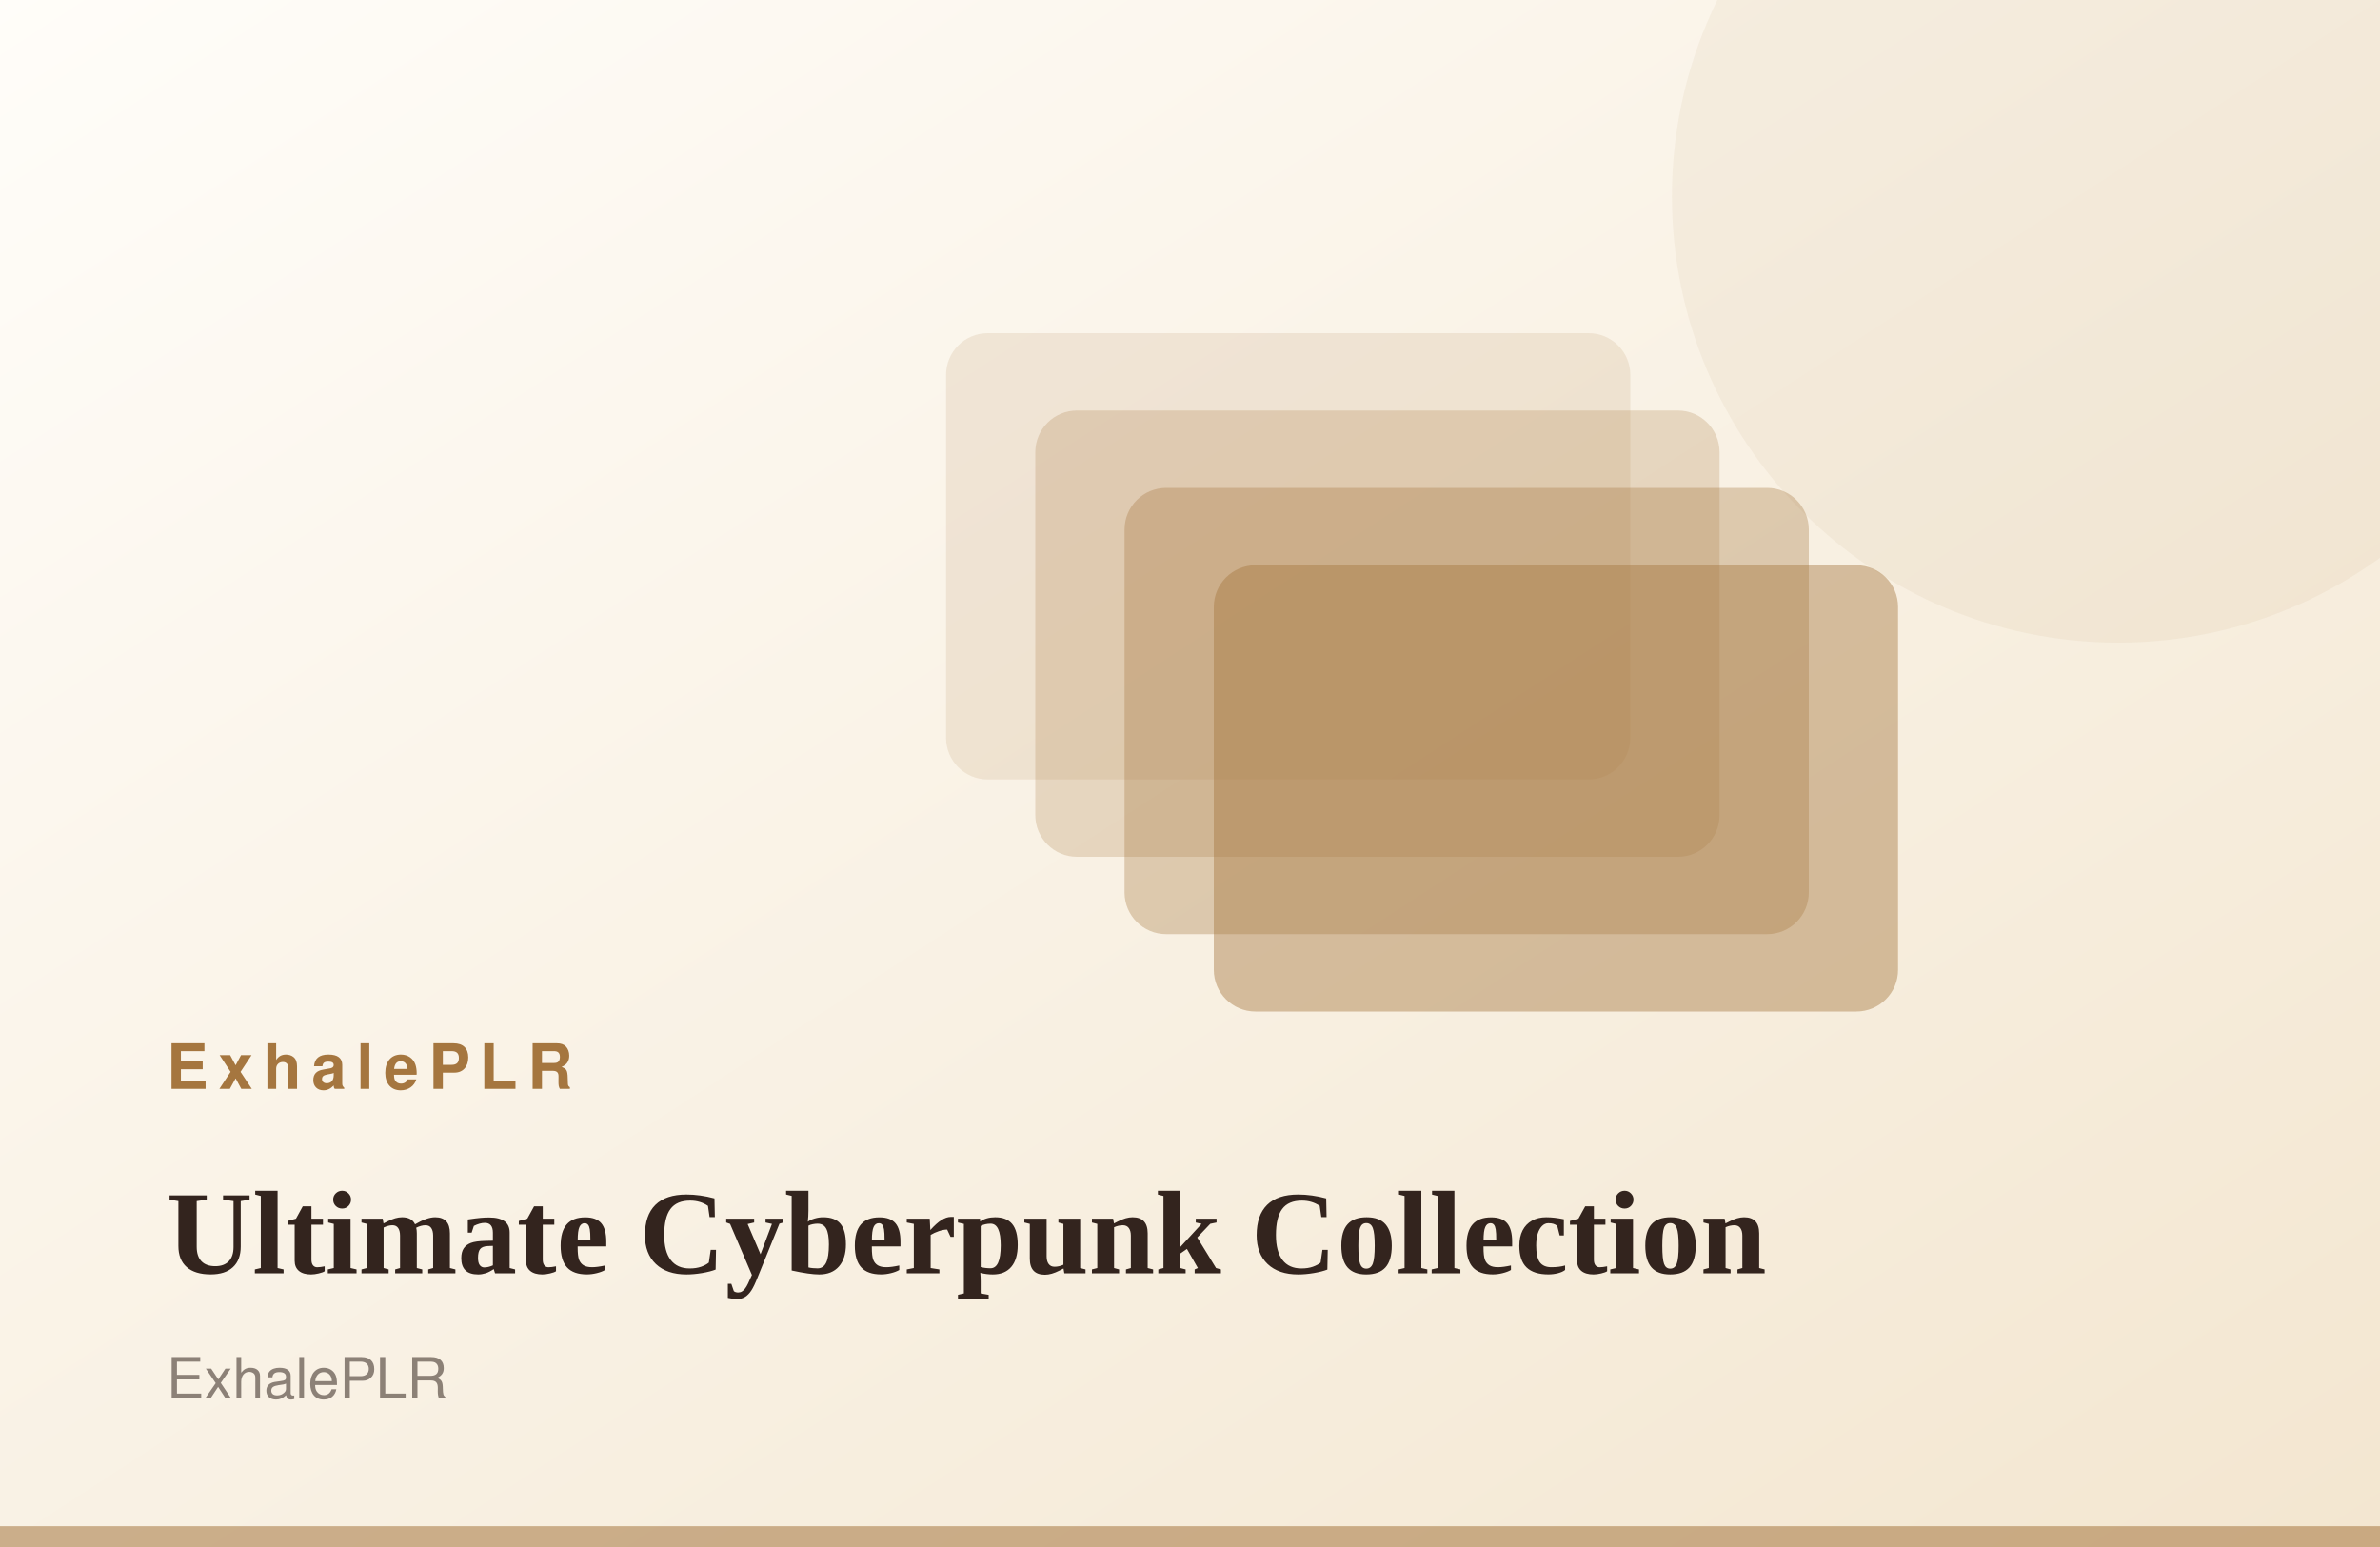
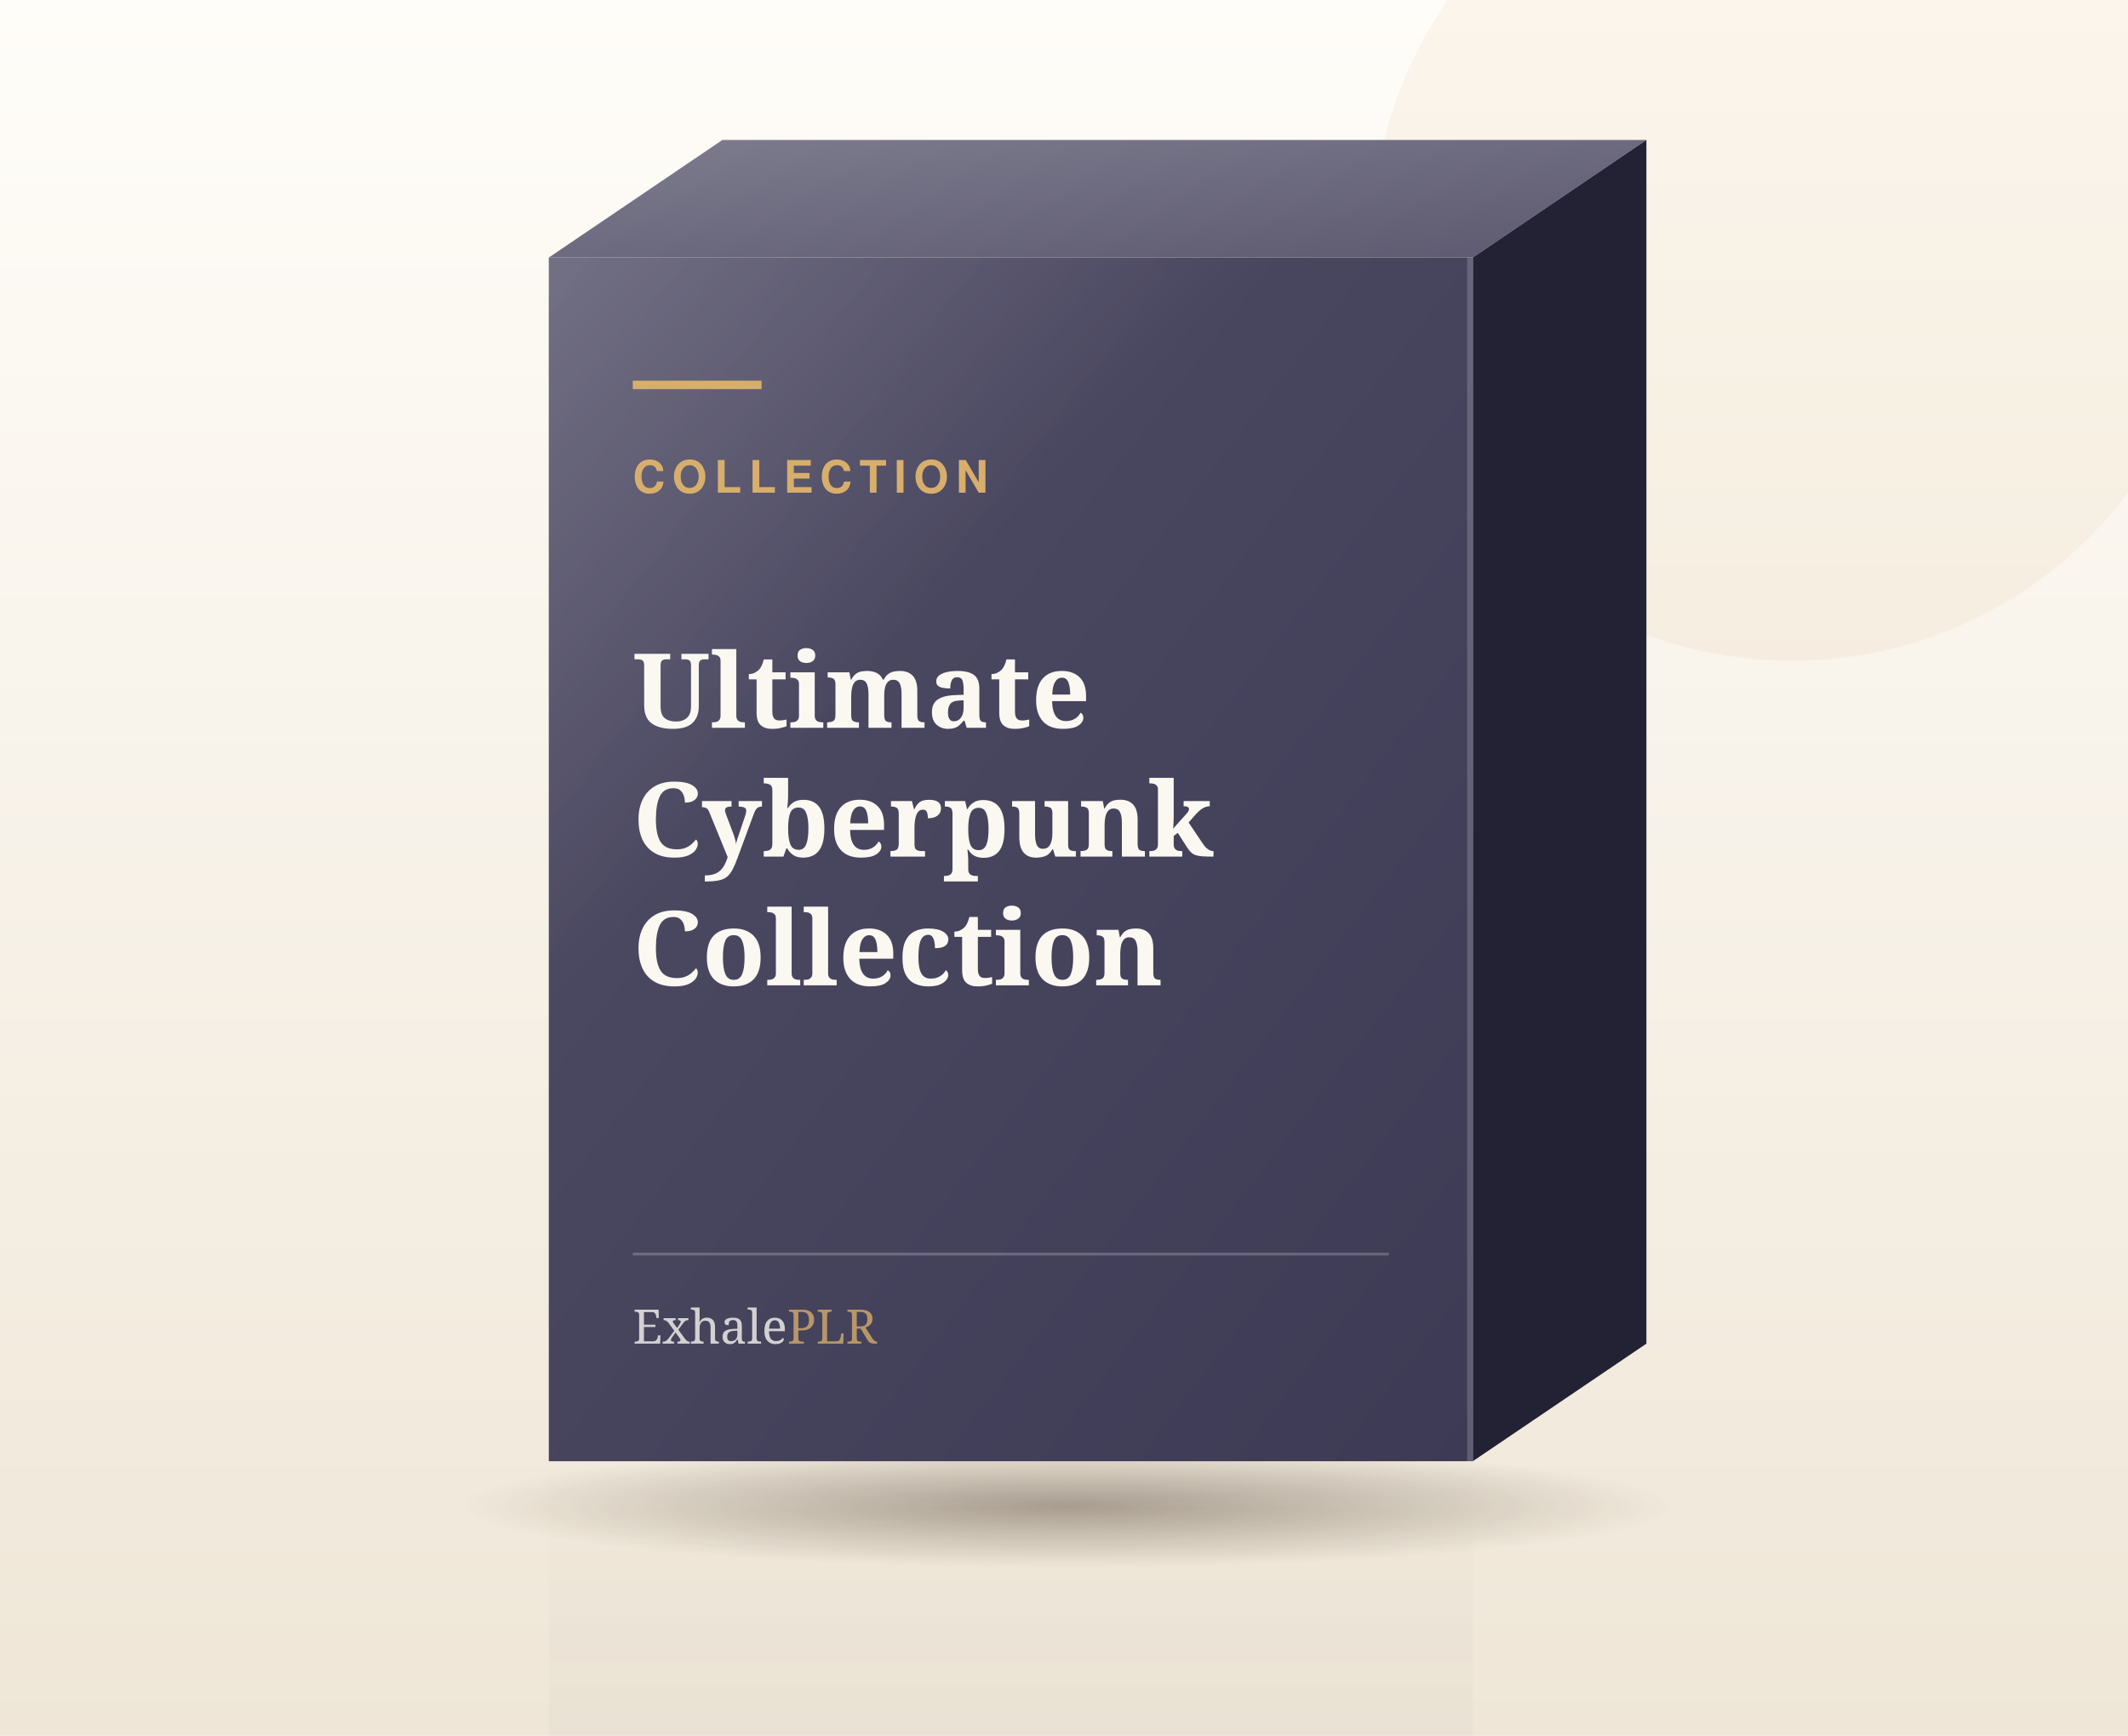
- <svg xmlns="http://www.w3.org/2000/svg" viewBox="0 0 800 520" width="800" height="520" role="img" aria-label="Ultimate Cyberpunk Collection">
+ <svg xmlns="http://www.w3.org/2000/svg" viewBox="0 0 760 620" width="760" height="620" role="img" aria-label="Ultimate Cyberpunk Collection">
  <defs>
-     <linearGradient id="g" x1="0" y1="0" x2="1" y2="1">
+     <linearGradient id="bg" x1="0" y1="0" x2="0" y2="1">
      <stop offset="0" stop-color="#fffdf9" />
-       <stop offset="1" stop-color="#f3e6d0" />
+       <stop offset="1" stop-color="#efe6d7" />
    </linearGradient>
+     <linearGradient id="f" x1="0" y1="0" x2="1" y2="1">
+       <stop offset="0" stop-color="#504d66" />
+       <stop offset="1" stop-color="#3d3a55" />
+     </linearGradient>
+     <linearGradient id="s" x1="0" y1="0" x2="1" y2="0">
+       <stop offset="0" stop-color="#232134" />
+       <stop offset="1" stop-color="#232134" />
+     </linearGradient>
+     <linearGradient id="t" x1="0" y1="0" x2="1" y2="1">
+       <stop offset="0" stop-color="#7e7c8e" />
+       <stop offset="1" stop-color="#5c5970" />
+     </linearGradient>
+     <linearGradient id="gloss" x1="0" y1="0" x2=".8" y2="1">
+       <stop offset="0" stop-color="#fff" stop-opacity=".20" />
+       <stop offset=".38" stop-color="#fff" stop-opacity="0" />
+     </linearGradient>
+     <linearGradient id="refl" x1="0" y1="0" x2="0" y2="1">
+       <stop offset="0" stop-color="#3d3a55" stop-opacity=".26" />
+       <stop offset="1" stop-color="#3d3a55" stop-opacity="0" />
+     </linearGradient>
+     <radialGradient id="sh">
+       <stop offset="0" stop-color="#3a2a1c" stop-opacity=".40" />
+       <stop offset="1" stop-color="#3a2a1c" stop-opacity="0" />
+     </radialGradient>
  </defs>
-   <rect width="800" height="520" fill="url(#g)" />
-   <circle cx="712" cy="66" r="150" fill="#a5763f" opacity=".07" />
-   <rect x="318" y="112" width="230" height="150" rx="14" fill="#a5763f" opacity="0.13" />
-   <rect x="348" y="138" width="230" height="150" rx="14" fill="#a5763f" opacity="0.23" />
-   <rect x="378" y="164" width="230" height="150" rx="14" fill="#a5763f" opacity="0.33" />
-   <rect x="408" y="190" width="230" height="150" rx="14" fill="#a5763f" opacity="0.43" />
-   <text x="56" y="366" font-size="21" fill="#a5763f" letter-spacing="3.4" font-family="Helvetica,Arial,sans-serif" font-weight="700">ExhalePLR</text>
-   <text x="56" y="428" font-size="40" fill="#33241e" font-family="Georgia,'Times New Roman',serif" font-weight="700">Ultimate Cyberpunk Collection</text>
-   <text x="56" y="470" font-size="19" fill="#33241e" opacity=".55" font-family="Helvetica,Arial,sans-serif">ExhalePLR</text>
-   <rect x="0" y="513" width="800" height="7" fill="#a5763f" opacity=".55" />
+   <rect width="760" height="620" fill="url(#bg)" />
+   <circle cx="640" cy="86" r="150" fill="#d8ae6c" opacity=".10" />
+   <g transform="translate(0,1044) scale(1,-1)" opacity=".5">
+     <rect x="196" y="92" width="330" height="430" fill="url(#refl)" />
+   </g>
+   <ellipse cx="381.0" cy="538" rx="218" ry="22" fill="url(#sh)" />
+   <path d="M196 92 L258 50 L588 50 L526 92 Z" fill="url(#t)" />
+   <path d="M526 92 L588 50 L588 480 L526 522 Z" fill="url(#s)" />
+   <rect x="196" y="92" width="330" height="430" fill="url(#f)" />
+   <rect x="196" y="92" width="330" height="430" fill="url(#gloss)" />
+   <rect x="524" y="92" width="2" height="430" fill="#fff" opacity=".18" />
+   <rect x="226" y="136" width="46" height="3" fill="#d8ae6c" />
+   <text x="226" y="176" font-size="16" fill="#d8ae6c" font-family="Helvetica,Arial,sans-serif" font-weight="700" letter-spacing="2.6">COLLECTION</text>
+   <text x="226" y="260" font-size="37" fill="#fbf8f2" font-family="Georgia,serif" font-weight="700">Ultimate</text>
+   <text x="226" y="306" font-size="37" fill="#fbf8f2" font-family="Georgia,serif" font-weight="700">Cyberpunk</text>
+   <text x="226" y="352" font-size="37" fill="#fbf8f2" font-family="Georgia,serif" font-weight="700">Collection</text>
+   <line x1="226" y1="448" x2="496" y2="448" stroke="#fbf8f2" stroke-opacity=".22" />
+   <text x="226" y="480" font-size="17" fill="#fbf8f2" opacity=".78" font-family="Georgia,serif">Exhale<tspan fill="#d8ae6c">PLR</tspan>
+   </text>
</svg>
